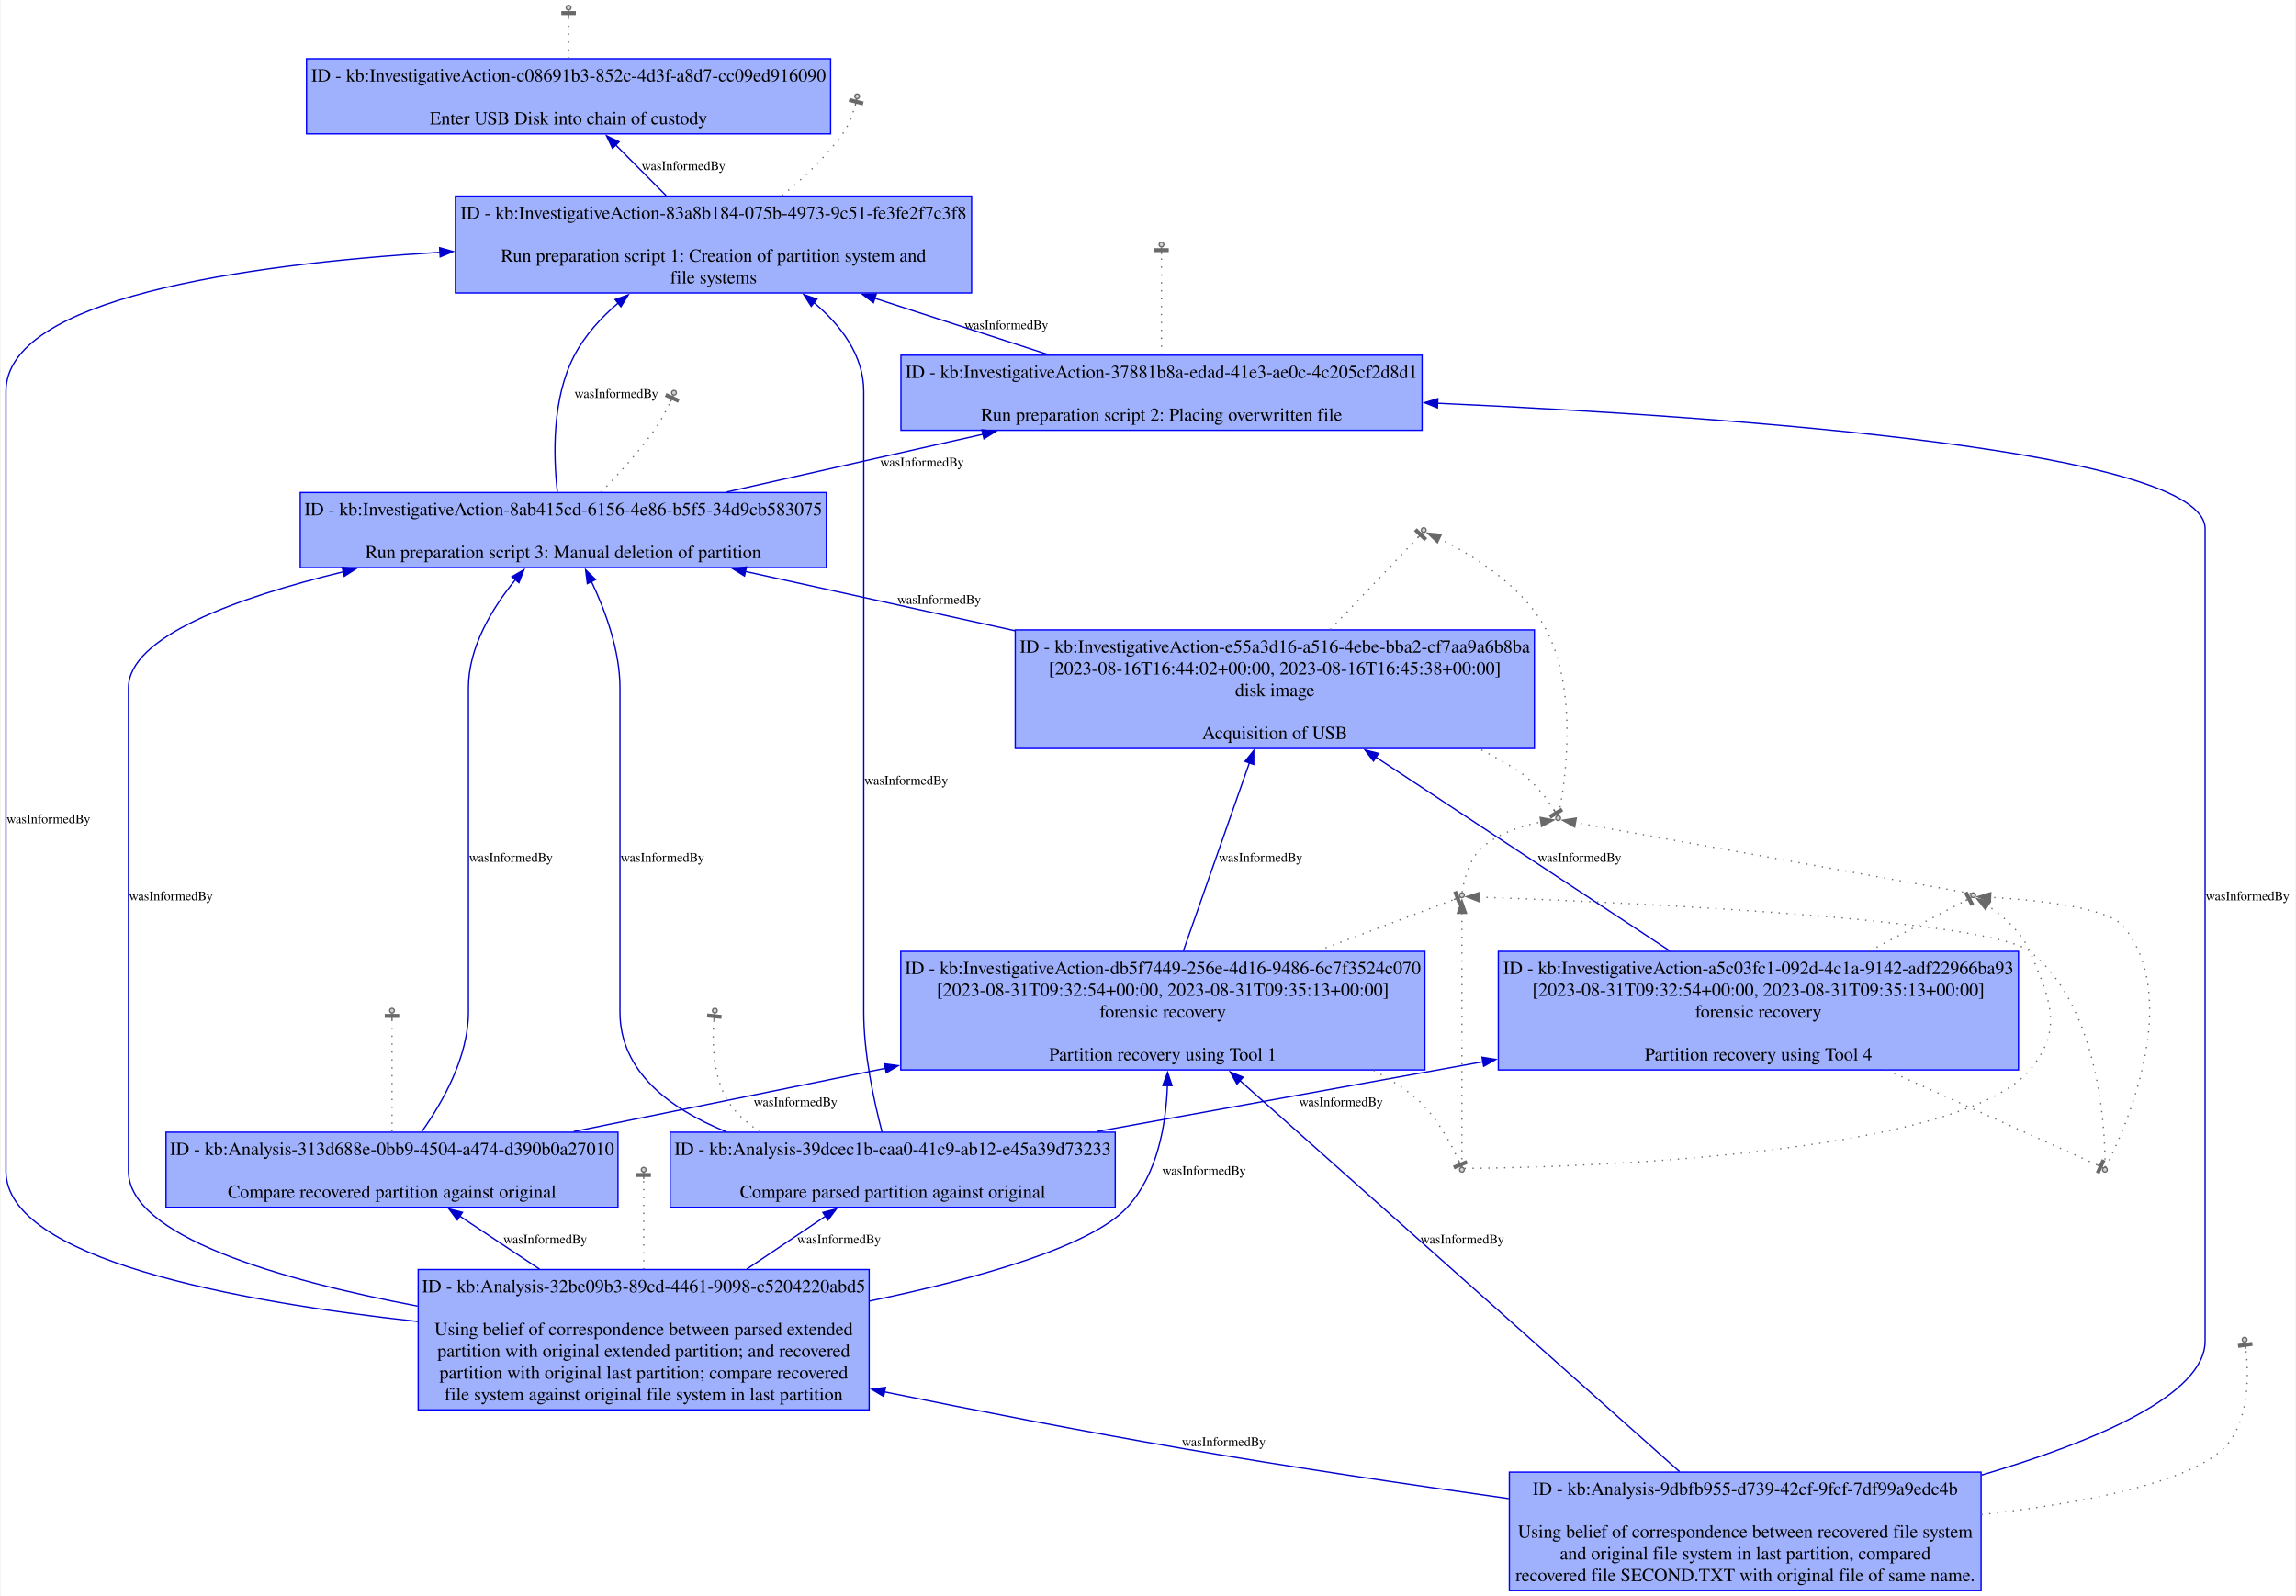
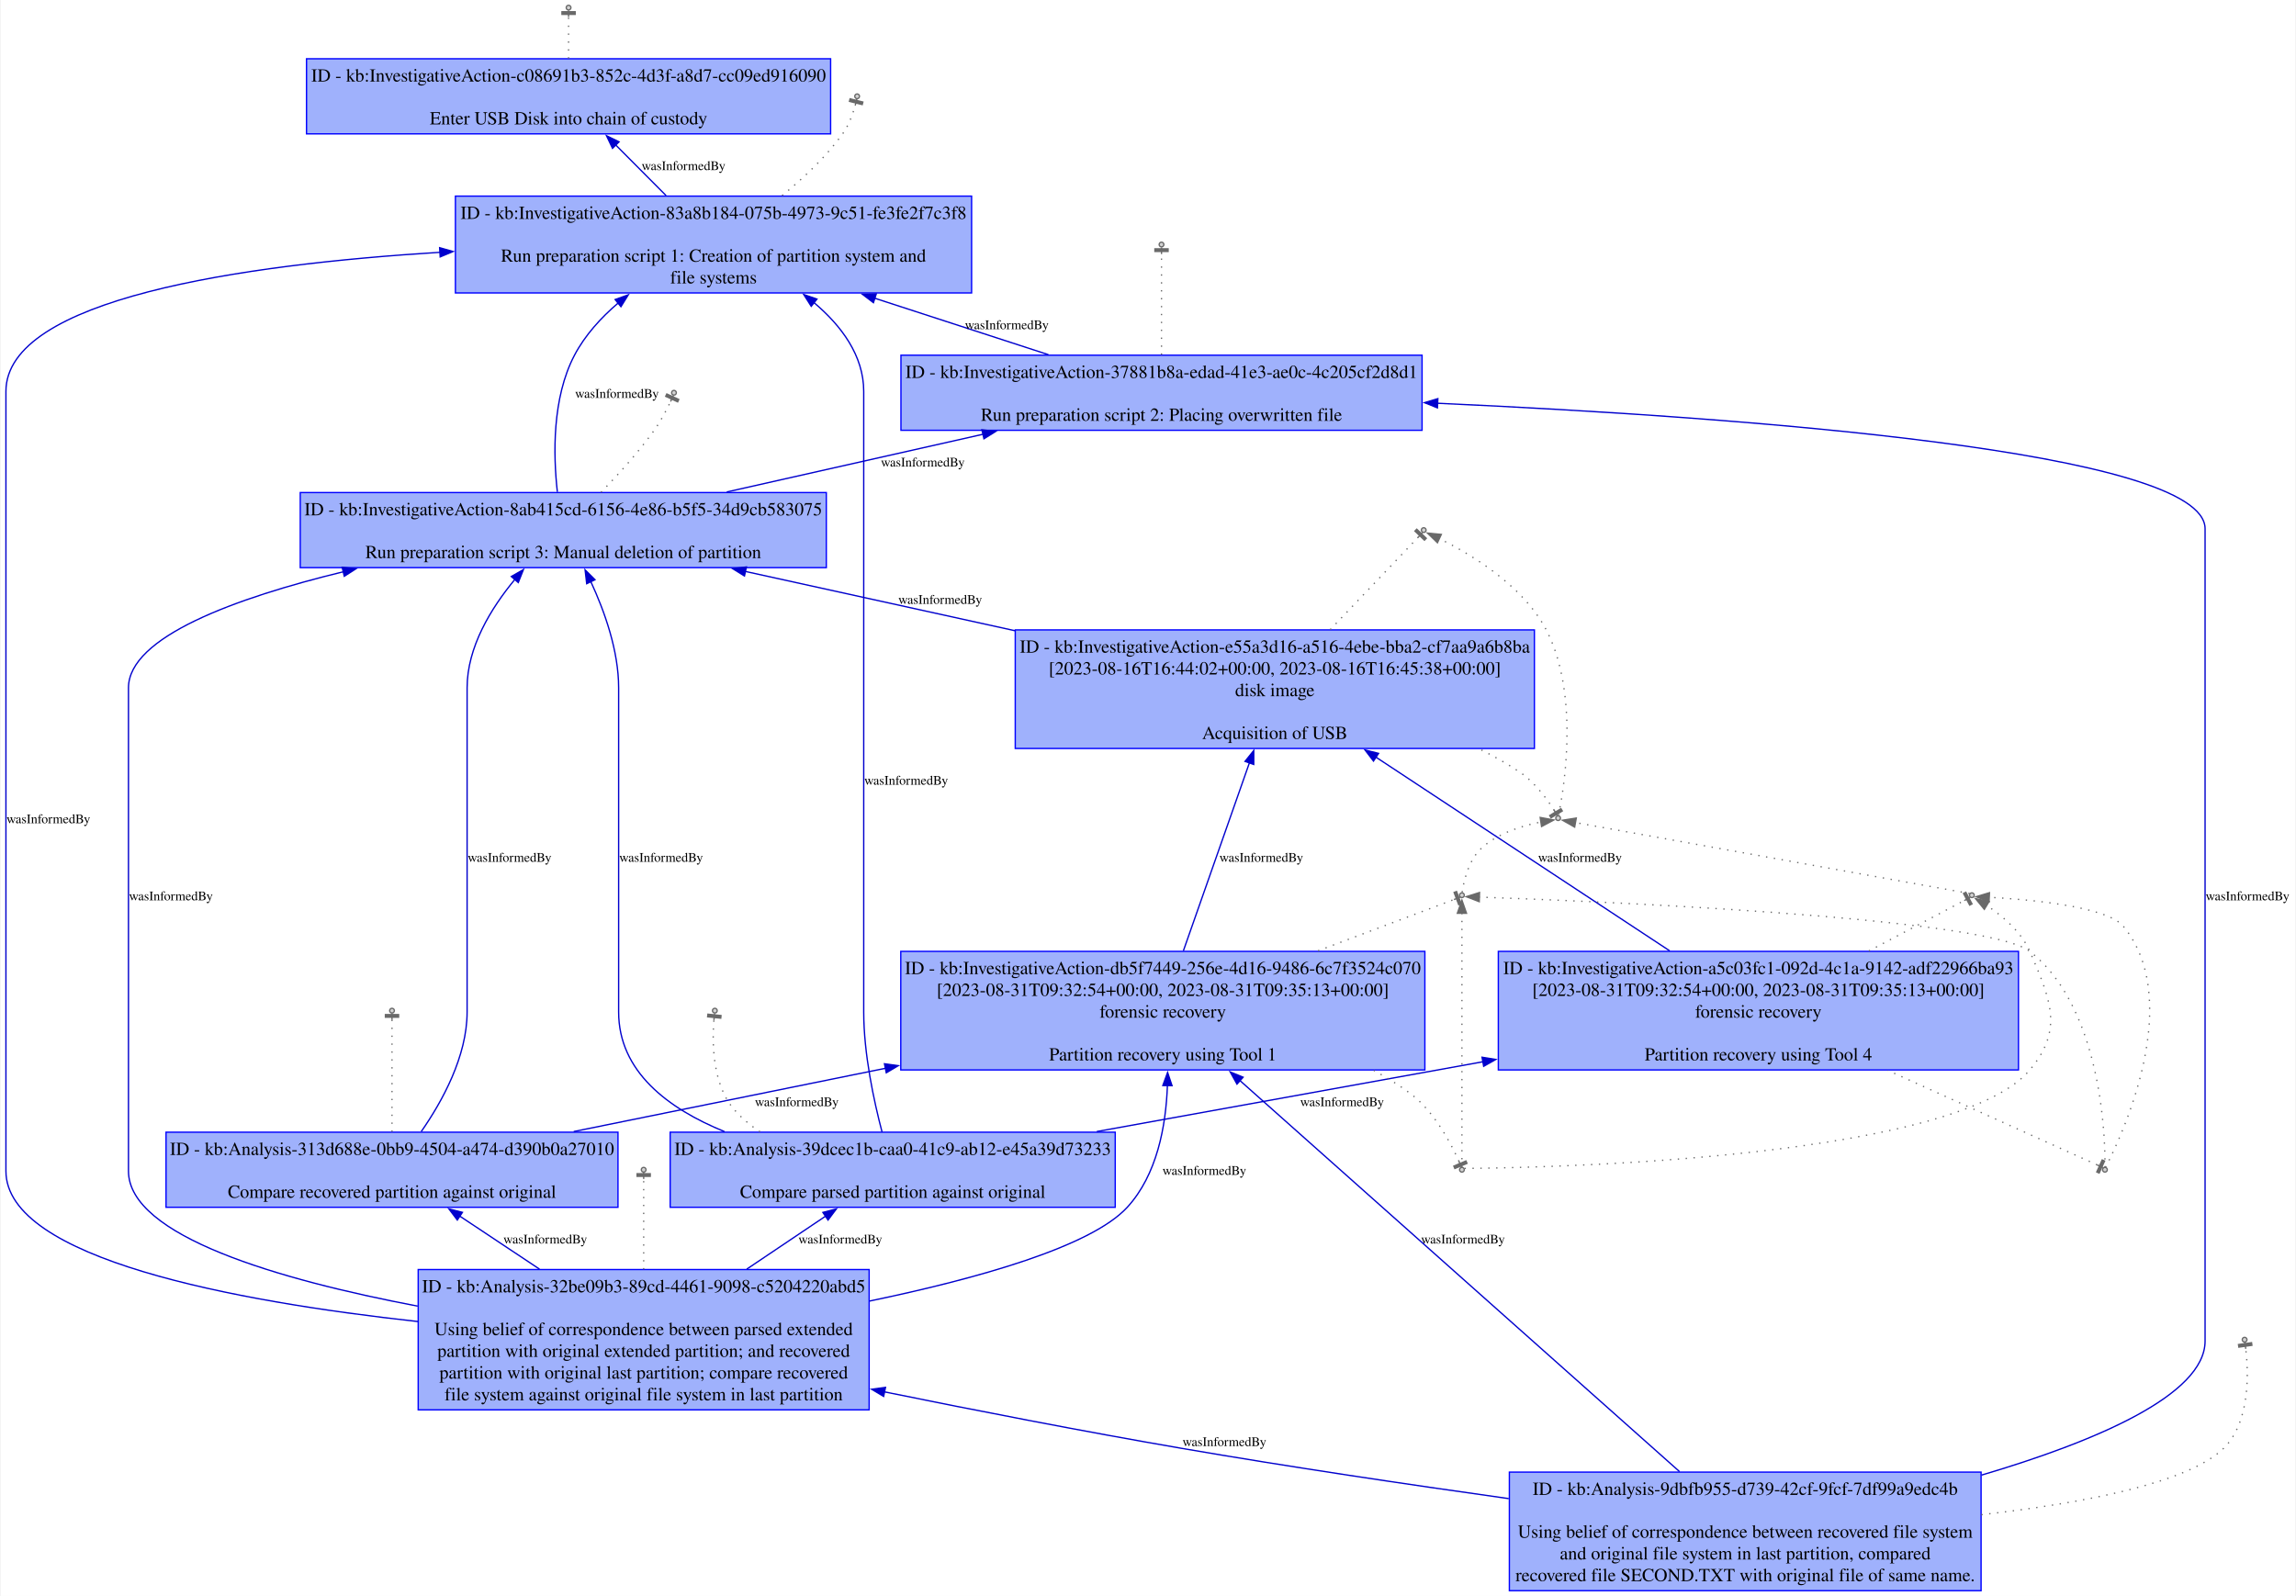
<svg xmlns="http://www.w3.org/2000/svg" xmlns:xlink="http://www.w3.org/1999/xlink" width="1742pt" height="1211pt" viewBox="0.00 0.00 1741.50 1211.35">
  <g id="graph0" class="graph" transform="scale(1 1) rotate(0) translate(4 1207.35)">
    <polygon fill="white" stroke="none" points="-4,4 -4,-1207.35 1737.5,-1207.35 1737.5,4 -4,4" />
    <g id="node1" class="node">
      <g id="a_node1">
        <a xlink:title="ID - http://example.org/kb/Analysis-313d688e-0bb9-4504-a474-d390b0a27010">
          <polygon fill="#9fb1fc" stroke="#0000ff" points="464.5,-348 121.5,-348 121.5,-291 464.5,-291 464.5,-348" />
          <text text-anchor="middle" x="293" y="-330.7" font-family="Times,serif" font-size="14.00">ID - kb:Analysis-313d688e-0bb9-4504-a474-d390b0a27010</text>
          <text text-anchor="middle" x="293" y="-298.2" font-family="Times,serif" font-size="14.00">Compare recovered partition against original</text>
        </a>
      </g>
    </g>
    <g id="node7" class="node">
      <g id="a_node7">
        <a xlink:title="ID - http://example.org/kb/InvestigativeAction-8ab415cd-6156-4e86-b5f5-34d9cb583075">
          <polygon fill="#9fb1fc" stroke="#0000ff" points="622.62,-833.5 223.37,-833.5 223.37,-776.5 622.62,-776.5 622.62,-833.5" />
          <text text-anchor="middle" x="423" y="-816.2" font-family="Times,serif" font-size="14.00">ID - kb:InvestigativeAction-8ab415cd-6156-4e86-b5f5-34d9cb583075</text>
          <text text-anchor="middle" x="423" y="-783.7" font-family="Times,serif" font-size="14.00">Run preparation script 3: Manual deletion of partition</text>
        </a>
      </g>
    </g>
    <g id="edge1" class="edge">
-       <path fill="none" stroke="#0000cd" d="M315.59,-348.41C331.88,-371.37 351,-405.52 351,-439.25 351,-439.25 351,-439.25 351,-685.25 351,-715.98 368.84,-745.54 386.76,-767.48" />
-       <polygon fill="#0000cd" stroke="#0000cd" points="383.99,-769.62 393.15,-774.95 389.31,-765.07 383.99,-769.62" />
-       <text text-anchor="middle" x="383.25" y="-553.25" font-family="Times,serif" font-size="10.00">wasInformedBy</text>
+       <path fill="none" stroke="#0000cd" d="M315.2,-348.47C331.21,-371.47 350,-405.63 350,-439.25 350,-439.25 350,-439.25 350,-685.25 350,-716.09 368.09,-745.65 386.26,-767.57" />
+       <polygon fill="#0000cd" stroke="#0000cd" points="383.54,-769.77 392.74,-775.03 388.83,-765.19 383.54,-769.77" />
+       <text text-anchor="middle" x="382.25" y="-553.25" font-family="Times,serif" font-size="10.00">wasInformedBy</text>
    </g>
    <g id="node10" class="node">
      <g id="a_node10">
        <a xlink:title="ID - http://example.org/kb/InvestigativeAction-db5f7449-256e-4d16-9486-6c7f3524c070">
          <polygon fill="#9fb1fc" stroke="#0000ff" points="1076.88,-485.25 679.12,-485.25 679.12,-395.25 1076.88,-395.25 1076.88,-485.25" />
          <text text-anchor="middle" x="878" y="-467.95" font-family="Times,serif" font-size="14.00">ID - kb:InvestigativeAction-db5f7449-256e-4d16-9486-6c7f3524c070</text>
          <text text-anchor="middle" x="878" y="-451.45" font-family="Times,serif" font-size="14.00">[2023-08-31T09:32:54+00:00, 2023-08-31T09:35:13+00:00]</text>
          <text text-anchor="middle" x="878" y="-434.95" font-family="Times,serif" font-size="14.00">forensic recovery</text>
          <text text-anchor="middle" x="878" y="-402.45" font-family="Times,serif" font-size="14.00">Partition recovery using Tool 1</text>
        </a>
      </g>
    </g>
    <g id="edge2" class="edge">
      <path fill="none" stroke="#0000cd" d="M430.9,-348.49C501.47,-362.82 588.89,-380.56 667.67,-396.55" />
      <polygon fill="#0000cd" stroke="#0000cd" points="666.74,-399.94 677.24,-398.5 668.13,-393.08 666.74,-399.94" />
-       <text text-anchor="middle" x="599.25" y="-367.75" font-family="Times,serif" font-size="10.00">wasInformedBy</text>
+       <text text-anchor="middle" x="600.21" y="-367.75" font-family="Times,serif" font-size="10.00">wasInformedBy</text>
    </g>
    <g id="node15" class="node">
      <g id="a_node15">
        <a xlink:title="Start of http://example.org/kb/Analysis-313d688e-0bb9-4504-a474-d390b0a27010">
          <ellipse fill="lightgray" stroke="dimgray" cx="293" cy="-440.25" rx="1.8" ry="1.8" />
        </a>
      </g>
    </g>
    <g id="edge26" class="edge">
      <path fill="none" stroke="dimgray" stroke-dasharray="1,5" d="M293,-348.34C293,-376.65 293,-418.44 293,-433.54" />
      <polygon fill="dimgray" stroke="dimgray" points="298,-437.26 288,-437.26 288,-435.26 298,-435.26 298,-437.26" />
      <polyline fill="none" stroke="dimgray" points="293,-438.26 293,-433.26" />
    </g>
    <g id="node2" class="node">
      <g id="a_node2">
        <a xlink:title="ID - http://example.org/kb/Analysis-32be09b3-89cd-4461-9098-c5204220abd5">
          <polygon fill="#9fb1fc" stroke="#0000ff" points="655.12,-243.75 312.88,-243.75 312.88,-137.25 655.12,-137.25 655.12,-243.75" />
          <text text-anchor="middle" x="484" y="-226.45" font-family="Times,serif" font-size="14.00">ID - kb:Analysis-32be09b3-89cd-4461-9098-c5204220abd5</text>
          <text text-anchor="middle" x="484" y="-193.95" font-family="Times,serif" font-size="14.00">Using belief of correspondence between parsed extended </text>
          <text text-anchor="middle" x="484" y="-177.45" font-family="Times,serif" font-size="14.00">partition with original extended partition; and recovered </text>
          <text text-anchor="middle" x="484" y="-160.95" font-family="Times,serif" font-size="14.00">partition with original last partition; compare recovered </text>
          <text text-anchor="middle" x="484" y="-144.45" font-family="Times,serif" font-size="14.00">file system against original file system in last partition</text>
        </a>
      </g>
    </g>
    <g id="edge3" class="edge">
      <path fill="none" stroke="#0000cd" d="M404.93,-244.07C384.48,-257.67 363,-271.96 344.38,-284.34" />
      <polygon fill="#0000cd" stroke="#0000cd" points="342.57,-281.33 336.18,-289.79 346.45,-287.16 342.57,-281.33" />
-       <text text-anchor="middle" x="409.25" y="-263.5" font-family="Times,serif" font-size="10.00">wasInformedBy</text>
+       <text text-anchor="middle" x="409.31" y="-263.5" font-family="Times,serif" font-size="10.00">wasInformedBy</text>
    </g>
    <g id="node3" class="node">
      <g id="a_node3">
        <a xlink:title="ID - http://example.org/kb/Analysis-39dcec1b-caa0-41c9-ab12-e45a39d73233">
          <polygon fill="#9fb1fc" stroke="#0000ff" points="841.88,-348 504.12,-348 504.12,-291 841.88,-291 841.88,-348" />
          <text text-anchor="middle" x="673" y="-330.7" font-family="Times,serif" font-size="14.00">ID - kb:Analysis-39dcec1b-caa0-41c9-ab12-e45a39d73233</text>
          <text text-anchor="middle" x="673" y="-298.2" font-family="Times,serif" font-size="14.00">Compare parsed partition against original</text>
        </a>
      </g>
    </g>
    <g id="edge4" class="edge">
      <path fill="none" stroke="#0000cd" d="M562.24,-244.07C582.47,-257.67 603.74,-271.96 622.16,-284.34" />
      <polygon fill="#0000cd" stroke="#0000cd" points="620.01,-287.11 630.26,-289.78 623.91,-281.3 620.01,-287.11" />
-       <text text-anchor="middle" x="632.25" y="-263.5" font-family="Times,serif" font-size="10.00">wasInformedBy</text>
+       <text text-anchor="middle" x="633.24" y="-263.5" font-family="Times,serif" font-size="10.00">wasInformedBy</text>
    </g>
    <g id="node6" class="node">
      <g id="a_node6">
        <a xlink:title="ID - http://example.org/kb/InvestigativeAction-83a8b184-075b-4973-9c51-fe3fe2f7c3f8">
          <polygon fill="#9fb1fc" stroke="#0000ff" points="732.88,-1058.5 341.12,-1058.5 341.12,-985 732.88,-985 732.88,-1058.5" />
          <text text-anchor="middle" x="537" y="-1041.2" font-family="Times,serif" font-size="14.00">ID - kb:InvestigativeAction-83a8b184-075b-4973-9c51-fe3fe2f7c3f8</text>
          <text text-anchor="middle" x="537" y="-1008.7" font-family="Times,serif" font-size="14.00">Run preparation script 1: Creation of partition system and </text>
          <text text-anchor="middle" x="537" y="-992.2" font-family="Times,serif" font-size="14.00">file systems</text>
        </a>
      </g>
    </g>
    <g id="edge5" class="edge">
      <path fill="none" stroke="#0000cd" d="M312.68,-204.28C173.45,-219.55 0,-251.93 0,-318.5 0,-318.5 0,-318.5 0,-910.25 0,-980.47 178.41,-1006.46 329.56,-1015.87" />
      <polygon fill="#0000cd" stroke="#0000cd" points="329.15,-1019.35 339.34,-1016.45 329.57,-1012.36 329.15,-1019.35" />
      <text text-anchor="middle" x="32.25" y="-582.5" font-family="Times,serif" font-size="10.00">wasInformedBy</text>
    </g>
    <g id="edge6" class="edge">
      <path fill="none" stroke="#0000cd" d="M312.5,-215.97C207.44,-235.96 93,-269.07 93,-318.5 93,-318.5 93,-318.5 93,-685.25 93,-723.93 174.27,-753.46 256.16,-773.4" />
      <polygon fill="#0000cd" stroke="#0000cd" points="255.17,-776.77 265.71,-775.68 256.79,-769.96 255.17,-776.77" />
      <text text-anchor="middle" x="125.25" y="-524" font-family="Times,serif" font-size="10.00">wasInformedBy</text>
    </g>
    <g id="edge7" class="edge">
      <path fill="none" stroke="#0000cd" d="M655.51,-219.85C737.39,-236.87 823.48,-261.04 851,-291 873.6,-315.6 880.37,-352.54 881.48,-383.39" />
      <polygon fill="#0000cd" stroke="#0000cd" points="877.98,-383.42 881.63,-393.37 884.98,-383.32 877.98,-383.42" />
-       <text text-anchor="middle" x="909.25" y="-315.62" font-family="Times,serif" font-size="10.00">wasInformedBy</text>
+       <text text-anchor="middle" x="909.53" y="-315.62" font-family="Times,serif" font-size="10.00">wasInformedBy</text>
    </g>
    <g id="node21" class="node">
      <g id="a_node21">
        <a xlink:title="Start of http://example.org/kb/Analysis-32be09b3-89cd-4461-9098-c5204220abd5">
          <ellipse fill="lightgray" stroke="dimgray" cx="484" cy="-319.5" rx="1.8" ry="1.8" />
        </a>
      </g>
    </g>
    <g id="edge36" class="edge">
      <path fill="none" stroke="dimgray" stroke-dasharray="1,5" d="M484,-243.89C484,-270.64 484,-300.1 484,-312.49" />
      <polygon fill="dimgray" stroke="dimgray" points="489,-316.49 479,-316.49 479,-314.49 489,-314.49 489,-316.49" />
      <polyline fill="none" stroke="dimgray" points="484,-317.49 484,-312.49" />
    </g>
    <g id="edge8" class="edge">
      <path fill="none" stroke="#0000cd" d="M664.93,-348.07C658.65,-371.96 651,-407.59 651,-439.25 651,-439.25 651,-439.25 651,-910.25 651,-937.5 633.99,-960.19 613.12,-977.77" />
      <polygon fill="#0000cd" stroke="#0000cd" points="611.16,-974.85 605.49,-983.8 615.5,-980.34 611.16,-974.85" />
      <text text-anchor="middle" x="683.25" y="-611.75" font-family="Times,serif" font-size="10.00">wasInformedBy</text>
    </g>
    <g id="edge9" class="edge">
-       <path fill="none" stroke="#0000cd" d="M546.33,-348.45C503.36,-365.99 466,-394.19 466,-439.25 466,-439.25 466,-439.25 466,-685.25 466,-713.45 455.14,-743.29 444.34,-766.01" />
-       <polygon fill="#0000cd" stroke="#0000cd" points="441.25,-764.36 439.93,-774.87 447.52,-767.48 441.25,-764.36" />
-       <text text-anchor="middle" x="498.25" y="-553.25" font-family="Times,serif" font-size="10.00">wasInformedBy</text>
+       <path fill="none" stroke="#0000cd" d="M545.42,-348.41C502.36,-365.93 465,-394.13 465,-439.25 465,-439.25 465,-439.25 465,-685.25 465,-713.38 454.4,-743.22 443.85,-765.95" />
+       <polygon fill="#0000cd" stroke="#0000cd" points="440.76,-764.3 439.54,-774.82 447.06,-767.35 440.76,-764.3" />
+       <text text-anchor="middle" x="497.25" y="-553.25" font-family="Times,serif" font-size="10.00">wasInformedBy</text>
    </g>
    <g id="node8" class="node">
      <g id="a_node8">
        <a xlink:title="ID - http://example.org/kb/InvestigativeAction-a5c03fc1-092d-4c1a-9142-adf22966ba93">
          <polygon fill="#9fb1fc" stroke="#0000ff" points="1527.38,-485.25 1132.62,-485.25 1132.62,-395.25 1527.38,-395.25 1527.38,-485.25" />
          <text text-anchor="middle" x="1330" y="-467.95" font-family="Times,serif" font-size="14.00">ID - kb:InvestigativeAction-a5c03fc1-092d-4c1a-9142-adf22966ba93</text>
          <text text-anchor="middle" x="1330" y="-451.45" font-family="Times,serif" font-size="14.00">[2023-08-31T09:32:54+00:00, 2023-08-31T09:35:13+00:00]</text>
          <text text-anchor="middle" x="1330" y="-434.95" font-family="Times,serif" font-size="14.00">forensic recovery</text>
          <text text-anchor="middle" x="1330" y="-402.45" font-family="Times,serif" font-size="14.00">Partition recovery using Tool 4</text>
        </a>
      </g>
    </g>
    <g id="edge10" class="edge">
      <path fill="none" stroke="#0000cd" d="M827.87,-348.49C915.36,-364.31 1025.91,-384.29 1120.99,-401.47" />
      <polygon fill="#0000cd" stroke="#0000cd" points="1120.26,-404.9 1130.72,-403.23 1121.5,-398.01 1120.26,-404.9" />
-       <text text-anchor="middle" x="1013.25" y="-367.75" font-family="Times,serif" font-size="10.00">wasInformedBy</text>
+       <text text-anchor="middle" x="1014.05" y="-367.75" font-family="Times,serif" font-size="10.00">wasInformedBy</text>
    </g>
    <g id="node23" class="node">
      <g id="a_node23">
        <a xlink:title="Start of http://example.org/kb/Analysis-39dcec1b-caa0-41c9-ab12-e45a39d73233">
          <ellipse fill="lightgray" stroke="dimgray" cx="538" cy="-440.25" rx="1.8" ry="1.8" />
        </a>
      </g>
    </g>
    <g id="edge39" class="edge">
      <path fill="none" stroke="dimgray" stroke-dasharray="1,5" d="M572.29,-348.35C564.71,-353.3 557.78,-359.13 552,-366 535.22,-385.92 536.17,-419.77 537.34,-433.35" />
      <polygon fill="dimgray" stroke="dimgray" points="542.7,-436.53 532.76,-437.57 532.55,-435.58 542.49,-434.54 542.7,-436.53" />
      <polyline fill="none" stroke="dimgray" points="537.84,-438.05 537.31,-433.07" />
    </g>
    <g id="node4" class="node">
      <g id="a_node4">
        <a xlink:title="ID - http://example.org/kb/Analysis-9dbfb955-d739-42cf-9fcf-7df99a9edc4b">
          <polygon fill="#9fb1fc" stroke="#0000ff" points="1499,-90 1141,-90 1141,0 1499,0 1499,-90" />
          <text text-anchor="middle" x="1320" y="-72.7" font-family="Times,serif" font-size="14.00">ID - kb:Analysis-9dbfb955-d739-42cf-9fcf-7df99a9edc4b</text>
          <text text-anchor="middle" x="1320" y="-40.2" font-family="Times,serif" font-size="14.00">Using belief of correspondence between recovered file system</text>
          <text text-anchor="middle" x="1320" y="-23.7" font-family="Times,serif" font-size="14.00"> and original file system in last partition, compared </text>
          <text text-anchor="middle" x="1320" y="-7.2" font-family="Times,serif" font-size="14.00">recovered file SECOND.TXT with original file of same name.</text>
        </a>
      </g>
    </g>
    <g id="edge11" class="edge">
      <path fill="none" stroke="#0000cd" d="M1140.53,-69.88C1063.96,-80.62 973.71,-94.02 892.5,-108 818.42,-120.75 737.16,-136.58 666.75,-150.89" />
      <polygon fill="#0000cd" stroke="#0000cd" points="666.13,-147.45 657.03,-152.87 667.53,-154.31 666.13,-147.45" />
-       <text text-anchor="middle" x="924.25" y="-109.75" font-family="Times,serif" font-size="10.00">wasInformedBy</text>
+       <text text-anchor="middle" x="924.75" y="-109.75" font-family="Times,serif" font-size="10.00">wasInformedBy</text>
    </g>
    <g id="node5" class="node">
      <g id="a_node5">
        <a xlink:title="ID - http://example.org/kb/InvestigativeAction-37881b8a-edad-41e3-ae0c-4c205cf2d8d1">
          <polygon fill="#9fb1fc" stroke="#0000ff" points="1074.75,-937.75 679.25,-937.75 679.25,-880.75 1074.75,-880.75 1074.75,-937.75" />
          <text text-anchor="middle" x="877" y="-920.45" font-family="Times,serif" font-size="14.00">ID - kb:InvestigativeAction-37881b8a-edad-41e3-ae0c-4c205cf2d8d1</text>
          <text text-anchor="middle" x="877" y="-887.95" font-family="Times,serif" font-size="14.00">Run preparation script 2: Placing overwritten file</text>
        </a>
      </g>
    </g>
    <g id="edge12" class="edge">
      <path fill="none" stroke="#0000cd" d="M1499.36,-87.73C1584.96,-113.03 1669,-148.35 1669,-189.5 1669,-189.5 1669,-189.5 1669,-806 1669,-864.8 1321.14,-890.58 1086.5,-901.27" />
      <polygon fill="#0000cd" stroke="#0000cd" points="1086.41,-897.77 1076.58,-901.72 1086.73,-904.76 1086.41,-897.77" />
      <text text-anchor="middle" x="1701.25" y="-524" font-family="Times,serif" font-size="10.00">wasInformedBy</text>
    </g>
    <g id="edge13" class="edge">
      <path fill="none" stroke="#0000cd" d="M1270.16,-90.35C1187.89,-163.54 1024.11,-309.26 936.49,-387.21" />
      <polygon fill="#0000cd" stroke="#0000cd" points="934.28,-384.5 929.13,-393.76 938.93,-389.73 934.28,-384.5" />
-       <text text-anchor="middle" x="1105.25" y="-263.5" font-family="Times,serif" font-size="10.00">wasInformedBy</text>
+       <text text-anchor="middle" x="1105.8" y="-263.5" font-family="Times,serif" font-size="10.00">wasInformedBy</text>
    </g>
    <g id="node24" class="node">
      <g id="a_node24">
        <a xlink:title="Start of http://example.org/kb/Analysis-9dbfb955-d739-42cf-9fcf-7df99a9edc4b">
          <ellipse fill="lightgray" stroke="dimgray" cx="1699" cy="-190.5" rx="1.8" ry="1.8" />
        </a>
      </g>
    </g>
    <g id="edge40" class="edge">
      <path fill="none" stroke="dimgray" stroke-dasharray="1,5" d="M1499.19,-57.66C1576.77,-66.43 1656,-81.66 1683,-108 1704.31,-128.79 1701.65,-169.07 1699.83,-183.87" />
      <polygon fill="dimgray" stroke="dimgray" points="1704.26,-188.23 1694.36,-186.83 1694.64,-184.85 1704.54,-186.25 1704.26,-188.23" />
      <polyline fill="none" stroke="dimgray" points="1699.17,-188.52 1699.87,-183.57" />
    </g>
    <g id="edge14" class="edge">
      <path fill="none" stroke="#0000cd" d="M791.2,-938.13C751.22,-951.13 702.93,-966.82 659.22,-981.03" />
      <polygon fill="#0000cd" stroke="#0000cd" points="658.37,-977.62 649.94,-984.04 660.54,-984.28 658.37,-977.62" />
-       <text text-anchor="middle" x="759.25" y="-957.5" font-family="Times,serif" font-size="10.00">wasInformedBy</text>
+       <text text-anchor="middle" x="759.61" y="-957.5" font-family="Times,serif" font-size="10.00">wasInformedBy</text>
    </g>
    <g id="node25" class="node">
      <g id="a_node25">
        <a xlink:title="Start of http://example.org/kb/InvestigativeAction-37881b8a-edad-41e3-ae0c-4c205cf2d8d1">
          <ellipse fill="lightgray" stroke="dimgray" cx="877" cy="-1021.75" rx="1.8" ry="1.8" />
        </a>
      </g>
    </g>
    <g id="edge41" class="edge">
      <path fill="none" stroke="dimgray" stroke-dasharray="1,5" d="M877,-938.13C877,-963.86 877,-1000.18 877,-1014.55" />
      <polygon fill="dimgray" stroke="dimgray" points="882,-1018.49 872,-1018.49 872,-1016.49 882,-1016.49 882,-1018.49" />
      <polyline fill="none" stroke="dimgray" points="877,-1019.49 877,-1014.49" />
    </g>
    <g id="node9" class="node">
      <g id="a_node9">
        <a xlink:title="ID - http://example.org/kb/InvestigativeAction-c08691b3-852c-4d3f-a8d7-cc09ed916090">
          <polygon fill="#9fb1fc" stroke="#0000ff" points="625.88,-1162.75 228.12,-1162.75 228.12,-1105.75 625.88,-1105.75 625.88,-1162.75" />
          <text text-anchor="middle" x="427" y="-1145.45" font-family="Times,serif" font-size="14.00">ID - kb:InvestigativeAction-c08691b3-852c-4d3f-a8d7-cc09ed916090</text>
          <text text-anchor="middle" x="427" y="-1112.95" font-family="Times,serif" font-size="14.00">Enter USB Disk into chain of custody</text>
        </a>
      </g>
    </g>
    <g id="edge15" class="edge">
      <path fill="none" stroke="#0000cd" d="M500.98,-1058.93C488.65,-1071.32 474.86,-1085.17 462.56,-1097.53" />
      <polygon fill="#0000cd" stroke="#0000cd" points="460.36,-1094.77 455.79,-1104.33 465.33,-1099.71 460.36,-1094.77" />
      <text text-anchor="middle" x="514.25" y="-1078.25" font-family="Times,serif" font-size="10.00">wasInformedBy</text>
    </g>
    <g id="node19" class="node">
      <g id="a_node19">
        <a xlink:title="Start of http://example.org/kb/InvestigativeAction-83a8b184-075b-4973-9c51-fe3fe2f7c3f8">
          <ellipse fill="lightgray" stroke="dimgray" cx="646" cy="-1134.25" rx="1.8" ry="1.8" />
        </a>
      </g>
    </g>
    <g id="edge34" class="edge">
      <path fill="none" stroke="dimgray" stroke-dasharray="1,5" d="M589.08,-1058.93C605.4,-1072.2 622.42,-1088.29 635,-1105.75 639.87,-1112.51 642.98,-1121.73 644.61,-1127.58" />
      <polygon fill="dimgray" stroke="dimgray" points="650.36,-1129.91 640.66,-1132.36 640.17,-1130.42 649.86,-1127.97 650.36,-1129.91" />
      <polyline fill="none" stroke="dimgray" points="645.75,-1132.11 644.53,-1127.26" />
    </g>
    <g id="edge16" class="edge">
      <path fill="none" stroke="#0000cd" d="M547.06,-833.94C607.37,-847.52 679.97,-863.88 741.7,-877.78" />
      <polygon fill="#0000cd" stroke="#0000cd" points="740.7,-881.14 751.22,-879.92 742.24,-874.31 740.7,-881.14" />
-       <text text-anchor="middle" x="695.25" y="-853.25" font-family="Times,serif" font-size="10.00">wasInformedBy</text>
+       <text text-anchor="middle" x="695.86" y="-853.25" font-family="Times,serif" font-size="10.00">wasInformedBy</text>
    </g>
    <g id="edge17" class="edge">
      <path fill="none" stroke="#0000cd" d="M418.49,-833.99C415.37,-861.94 414.42,-905.29 431.5,-937.75 439.47,-952.89 451.54,-966.18 464.71,-977.42" />
      <polygon fill="#0000cd" stroke="#0000cd" points="462.34,-980 472.32,-983.56 466.74,-974.56 462.34,-980" />
-       <text text-anchor="middle" x="463.25" y="-905.37" font-family="Times,serif" font-size="10.00">wasInformedBy</text>
+       <text text-anchor="middle" x="463.75" y="-905.37" font-family="Times,serif" font-size="10.00">wasInformedBy</text>
    </g>
    <g id="node20" class="node">
      <g id="a_node20">
        <a xlink:title="Start of http://example.org/kb/InvestigativeAction-8ab415cd-6156-4e86-b5f5-34d9cb583075">
          <ellipse fill="lightgray" stroke="dimgray" cx="507" cy="-909.25" rx="1.8" ry="1.8" />
        </a>
      </g>
    </g>
    <g id="edge35" class="edge">
      <path fill="none" stroke="dimgray" stroke-dasharray="1,5" d="M451.62,-833.68C464.77,-847.2 480.06,-864.1 492,-880.75 497.14,-887.91 501.78,-897.02 504.5,-902.74" />
      <polygon fill="dimgray" stroke="dimgray" points="510.64,-904.15 501.56,-908.32 500.72,-906.51 509.81,-902.33 510.64,-904.15" />
      <polyline fill="none" stroke="dimgray" points="506.52,-907.14 504.43,-902.6" />
    </g>
    <g id="node11" class="node">
      <g id="a_node11">
        <a xlink:title="ID - http://example.org/kb/InvestigativeAction-e55a3d16-a516-4ebe-bba2-cf7aa9a6b8ba">
          <polygon fill="#9fb1fc" stroke="#0000ff" points="1160,-729.25 766,-729.25 766,-639.25 1160,-639.25 1160,-729.25" />
          <text text-anchor="middle" x="963" y="-711.95" font-family="Times,serif" font-size="14.00">ID - kb:InvestigativeAction-e55a3d16-a516-4ebe-bba2-cf7aa9a6b8ba</text>
          <text text-anchor="middle" x="963" y="-695.45" font-family="Times,serif" font-size="14.00">[2023-08-16T16:44:02+00:00, 2023-08-16T16:45:38+00:00]</text>
          <text text-anchor="middle" x="963" y="-678.95" font-family="Times,serif" font-size="14.00">disk image</text>
          <text text-anchor="middle" x="963" y="-646.45" font-family="Times,serif" font-size="14.00">Acquisition of USB</text>
        </a>
      </g>
    </g>
    <g id="edge18" class="edge">
      <path fill="none" stroke="#0000cd" d="M1262.69,-485.64C1199.67,-527.19 1105.6,-589.22 1039.71,-632.67" />
      <polygon fill="#0000cd" stroke="#0000cd" points="1037.88,-629.68 1031.46,-638.11 1041.74,-635.52 1037.88,-629.68" />
-       <text text-anchor="middle" x="1194.25" y="-553.25" font-family="Times,serif" font-size="10.00">wasInformedBy</text>
+       <text text-anchor="middle" x="1194.61" y="-553.25" font-family="Times,serif" font-size="10.00">wasInformedBy</text>
    </g>
    <g id="node18" class="node">
      <g id="a_node18">
        <a xlink:title="Start of http://example.org/kb/InvestigativeAction-a5c03fc1-092d-4c1a-9142-adf22966ba93">
-           <ellipse fill="lightgray" stroke="dimgray" cx="1493" cy="-527.87" rx="1.8" ry="1.8" />
+           <ellipse fill="lightgray" stroke="dimgray" cx="1492" cy="-527.87" rx="1.8" ry="1.8" />
        </a>
      </g>
    </g>
    <g id="edge33" class="edge">
-       <path fill="none" stroke="dimgray" stroke-dasharray="1,5" d="M1414.36,-485.57C1445.08,-501.7 1475.26,-517.55 1487.41,-523.94" />
-       <polygon fill="dimgray" stroke="dimgray" points="1493.09,-521.28 1488.44,-530.13 1486.67,-529.2 1491.32,-520.35 1493.09,-521.28" />
-       <polyline fill="none" stroke="dimgray" points="1491.65,-526.17 1487.23,-523.84" />
+       <path fill="none" stroke="dimgray" stroke-dasharray="1,5" d="M1413.85,-485.57C1444.38,-501.7 1474.37,-517.55 1486.44,-523.94" />
+       <polygon fill="dimgray" stroke="dimgray" points="1492.12,-521.28 1487.44,-530.12 1485.67,-529.19 1490.35,-520.35 1492.12,-521.28" />
+       <polyline fill="none" stroke="dimgray" points="1490.66,-526.17 1486.24,-523.83" />
    </g>
    <g id="node17" class="node">
      <g id="a_node17">
        <a xlink:title="Start of http://example.org/kb/InvestigativeAction-c08691b3-852c-4d3f-a8d7-cc09ed916090">
          <ellipse fill="lightgray" stroke="dimgray" cx="427" cy="-1201.55" rx="1.8" ry="1.8" />
        </a>
      </g>
    </g>
    <g id="edge30" class="edge">
      <path fill="none" stroke="dimgray" stroke-dasharray="1,5" d="M427,-1162.94C427,-1174.65 427,-1187.23 427,-1194.47" />
      <polygon fill="dimgray" stroke="dimgray" points="432,-1198.44 422,-1198.44 422,-1196.44 432,-1196.44 432,-1198.44" />
      <polyline fill="none" stroke="dimgray" points="427,-1199.44 427,-1194.44" />
    </g>
    <g id="edge19" class="edge">
      <path fill="none" stroke="#0000cd" d="M893.59,-485.64C907.73,-525.89 928.62,-585.36 943.78,-628.54" />
      <polygon fill="#0000cd" stroke="#0000cd" points="940.39,-629.44 947.01,-637.72 947,-627.12 940.39,-629.44" />
-       <text text-anchor="middle" x="952.25" y="-553.25" font-family="Times,serif" font-size="10.00">wasInformedBy</text>
+       <text text-anchor="middle" x="952.75" y="-553.25" font-family="Times,serif" font-size="10.00">wasInformedBy</text>
    </g>
    <g id="node16" class="node">
      <g id="a_node16">
        <a xlink:title="Start of http://example.org/kb/InvestigativeAction-db5f7449-256e-4d16-9486-6c7f3524c070">
          <ellipse fill="lightgray" stroke="dimgray" cx="1105" cy="-527.87" rx="1.8" ry="1.8" />
        </a>
      </g>
    </g>
    <g id="edge29" class="edge">
      <path fill="none" stroke="dimgray" stroke-dasharray="1,5" d="M995.82,-485.69C1040.04,-502.37 1083.39,-518.72 1098.95,-524.59" />
      <polygon fill="dimgray" stroke="dimgray" points="1104.45,-521.32 1100.92,-530.68 1099.05,-529.97 1102.58,-520.62 1104.45,-521.32" />
      <polyline fill="none" stroke="dimgray" points="1103.62,-526.36 1098.94,-524.59" />
    </g>
    <g id="edge20" class="edge">
      <path fill="none" stroke="#0000cd" d="M765.76,-728.63C697.83,-743.56 623.26,-759.96 561.07,-773.64" />
      <polygon fill="#0000cd" stroke="#0000cd" points="560.5,-770.18 551.49,-775.75 562,-777.02 560.5,-770.18" />
-       <text text-anchor="middle" x="708.25" y="-749" font-family="Times,serif" font-size="10.00">wasInformedBy</text>
+       <text text-anchor="middle" x="709.06" y="-749" font-family="Times,serif" font-size="10.00">wasInformedBy</text>
    </g>
    <g id="node22" class="node">
      <g id="a_node22">
        <a xlink:title="Start of http://example.org/kb/InvestigativeAction-e55a3d16-a516-4ebe-bba2-cf7aa9a6b8ba">
          <ellipse fill="lightgray" stroke="dimgray" cx="1076" cy="-805" rx="1.8" ry="1.8" />
        </a>
      </g>
    </g>
    <g id="edge38" class="edge">
      <path fill="none" stroke="dimgray" stroke-dasharray="1,5" d="M1005.08,-729.47C1030.78,-756.48 1060.75,-787.98 1071.71,-799.49" />
      <polygon fill="dimgray" stroke="dimgray" points="1077.95,-798.79 1070.7,-805.69 1069.32,-804.24 1076.57,-797.34 1077.95,-798.79" />
      <polyline fill="none" stroke="dimgray" points="1075.01,-802.96 1071.57,-799.34" />
    </g>
    <g id="node12" class="node">
      <g id="a_node12">
        <a xlink:title="End of http://example.org/kb/InvestigativeAction-db5f7449-256e-4d16-9486-6c7f3524c070">
          <ellipse fill="lightgray" stroke="dimgray" cx="1105" cy="-319.5" rx="1.8" ry="1.8" />
        </a>
      </g>
    </g>
    <g id="edge24" class="edge">
      <path fill="none" stroke="dimgray" stroke-dasharray="1,5" d="M1102.78,-325.81C1097.85,-336.98 1084.89,-363.08 1066,-377.25 1057.34,-383.75 1047.96,-389.58 1038.18,-394.82" />
      <polygon fill="dimgray" stroke="dimgray" points="1099.63,-320.44 1108.84,-324.33 1108.06,-326.17 1098.85,-322.28 1099.63,-320.44" />
      <polyline fill="none" stroke="dimgray" points="1104.62,-321.46 1102.67,-326.07" />
    </g>
    <g id="edge27" class="edge">
      <path fill="none" stroke="dimgray" stroke-dasharray="1,5" d="M1105,-321.42C1105,-333.98 1105,-471.46 1105,-514.24" />
      <polygon fill="dimgray" stroke="dimgray" points="1101.5,-514.14 1105,-524.14 1108.5,-514.14 1101.5,-514.14" />
    </g>
    <g id="edge31" class="edge">
-       <path fill="none" stroke="dimgray" stroke-dasharray="1,5" d="M1106.99,-320.51C1136.1,-320.67 1476.1,-324.07 1536,-395.25 1561.75,-425.86 1551.61,-448.42 1536,-485.25 1529.54,-500.48 1514.48,-512.87 1504.02,-520.06" />
-       <polygon fill="dimgray" stroke="dimgray" points="1502.31,-517 1495.7,-525.29 1506.03,-522.93 1502.31,-517" />
+       <path fill="none" stroke="dimgray" stroke-dasharray="1,5" d="M1106.99,-320.51C1136.1,-320.67 1476.1,-324.07 1536,-395.25 1561.75,-425.86 1551.82,-448.51 1536,-485.25 1529.38,-500.63 1513.97,-512.98 1503.27,-520.12" />
+       <polygon fill="dimgray" stroke="dimgray" points="1501.47,-517.12 1494.75,-525.31 1505.11,-523.1 1501.47,-517.12" />
    </g>
    <g id="node13" class="node">
      <g id="a_node13">
        <a xlink:title="End of http://example.org/kb/InvestigativeAction-a5c03fc1-092d-4c1a-9142-adf22966ba93">
          <ellipse fill="lightgray" stroke="dimgray" cx="1593" cy="-319.5" rx="1.8" ry="1.8" />
        </a>
      </g>
    </g>
    <g id="edge23" class="edge">
      <path fill="none" stroke="dimgray" stroke-dasharray="1,5" d="M1587.05,-323.19C1565.8,-332.78 1491.55,-366.31 1428.28,-394.88" />
      <polygon fill="dimgray" stroke="dimgray" points="1588.62,-316.99 1592.73,-326.11 1590.91,-326.93 1586.79,-317.82 1588.62,-316.99" />
      <polyline fill="none" stroke="dimgray" points="1591.58,-321.14 1587.03,-323.2" />
    </g>
    <g id="edge28" class="edge">
      <path fill="none" stroke="dimgray" stroke-dasharray="1,5" d="M1593.02,-321.25C1593.22,-331.3 1594.02,-439.57 1536,-485.25 1502.3,-511.78 1186.14,-524.09 1117.93,-526.45" />
      <polygon fill="dimgray" stroke="dimgray" points="1118.15,-522.94 1108.27,-526.77 1118.38,-529.94 1118.15,-522.94" />
    </g>
    <g id="edge32" class="edge">
-       <path fill="none" stroke="dimgray" stroke-dasharray="1,5" d="M1593.42,-321.28C1598.93,-331.67 1656.54,-443.92 1607,-504.25 1594.31,-519.7 1532.94,-524.79 1505.87,-526.3" />
-       <polygon fill="dimgray" stroke="dimgray" points="1506.04,-522.79 1496.21,-526.75 1506.37,-529.78 1506.04,-522.79" />
+       <path fill="none" stroke="dimgray" stroke-dasharray="1,5" d="M1593.42,-321.28C1598.93,-331.67 1656.59,-443.96 1607,-504.25 1594.19,-519.82 1532.28,-524.84 1504.98,-526.32" />
+       <polygon fill="dimgray" stroke="dimgray" points="1505.06,-522.81 1495.23,-526.75 1505.38,-529.8 1505.06,-522.81" />
    </g>
    <g id="node14" class="node">
      <g id="a_node14">
        <a xlink:title="End of http://example.org/kb/InvestigativeAction-e55a3d16-a516-4ebe-bba2-cf7aa9a6b8ba">
          <ellipse fill="lightgray" stroke="dimgray" cx="1178" cy="-586.37" rx="1.8" ry="1.8" />
        </a>
      </g>
    </g>
    <g id="edge25" class="edge">
      <path fill="none" stroke="dimgray" stroke-dasharray="1,5" d="M1175.06,-592.26C1170.42,-599.58 1160.69,-613.38 1149,-621.25 1139.4,-627.71 1129.07,-633.55 1118.37,-638.82" />
      <polygon fill="dimgray" stroke="dimgray" points="1172.64,-586.63 1181.18,-591.83 1180.14,-593.54 1171.6,-588.34 1172.64,-586.63" />
      <polyline fill="none" stroke="dimgray" points="1177.43,-588.38 1174.83,-592.65" />
    </g>
    <g id="edge37" class="edge">
      <path fill="none" stroke="dimgray" stroke-dasharray="1,5" d="M1178.27,-588.61C1180.58,-599.29 1196.05,-677.11 1169,-729.25 1150.86,-764.21 1108.37,-788.47 1087.7,-798.64" />
      <polygon fill="dimgray" stroke="dimgray" points="1086.42,-795.38 1078.82,-802.76 1089.37,-801.73 1086.42,-795.38" />
    </g>
    <g id="edge21" class="edge">
      <path fill="none" stroke="dimgray" stroke-dasharray="1,5" d="M1105.16,-530.12C1105.84,-534.98 1108.97,-552.98 1119,-562.75 1131.79,-575.21 1152.16,-580.97 1165.31,-583.52" />
      <polygon fill="dimgray" stroke="dimgray" points="1164.38,-586.91 1174.79,-584.98 1165.44,-580 1164.38,-586.91" />
    </g>
    <g id="edge22" class="edge">
-       <path fill="none" stroke="dimgray" stroke-dasharray="1,5" d="M1491.31,-529.18C1469.7,-533.05 1247.94,-572.83 1191.18,-583.01" />
-       <polygon fill="dimgray" stroke="dimgray" points="1190.56,-579.57 1181.33,-584.78 1191.8,-586.46 1190.56,-579.57" />
+       <path fill="none" stroke="dimgray" stroke-dasharray="1,5" d="M1490.31,-529.18C1468.78,-533.05 1247.72,-572.83 1191.13,-583.01" />
+       <polygon fill="dimgray" stroke="dimgray" points="1190.55,-579.56 1181.33,-584.78 1191.79,-586.45 1190.55,-579.56" />
    </g>
  </g>
</svg>
